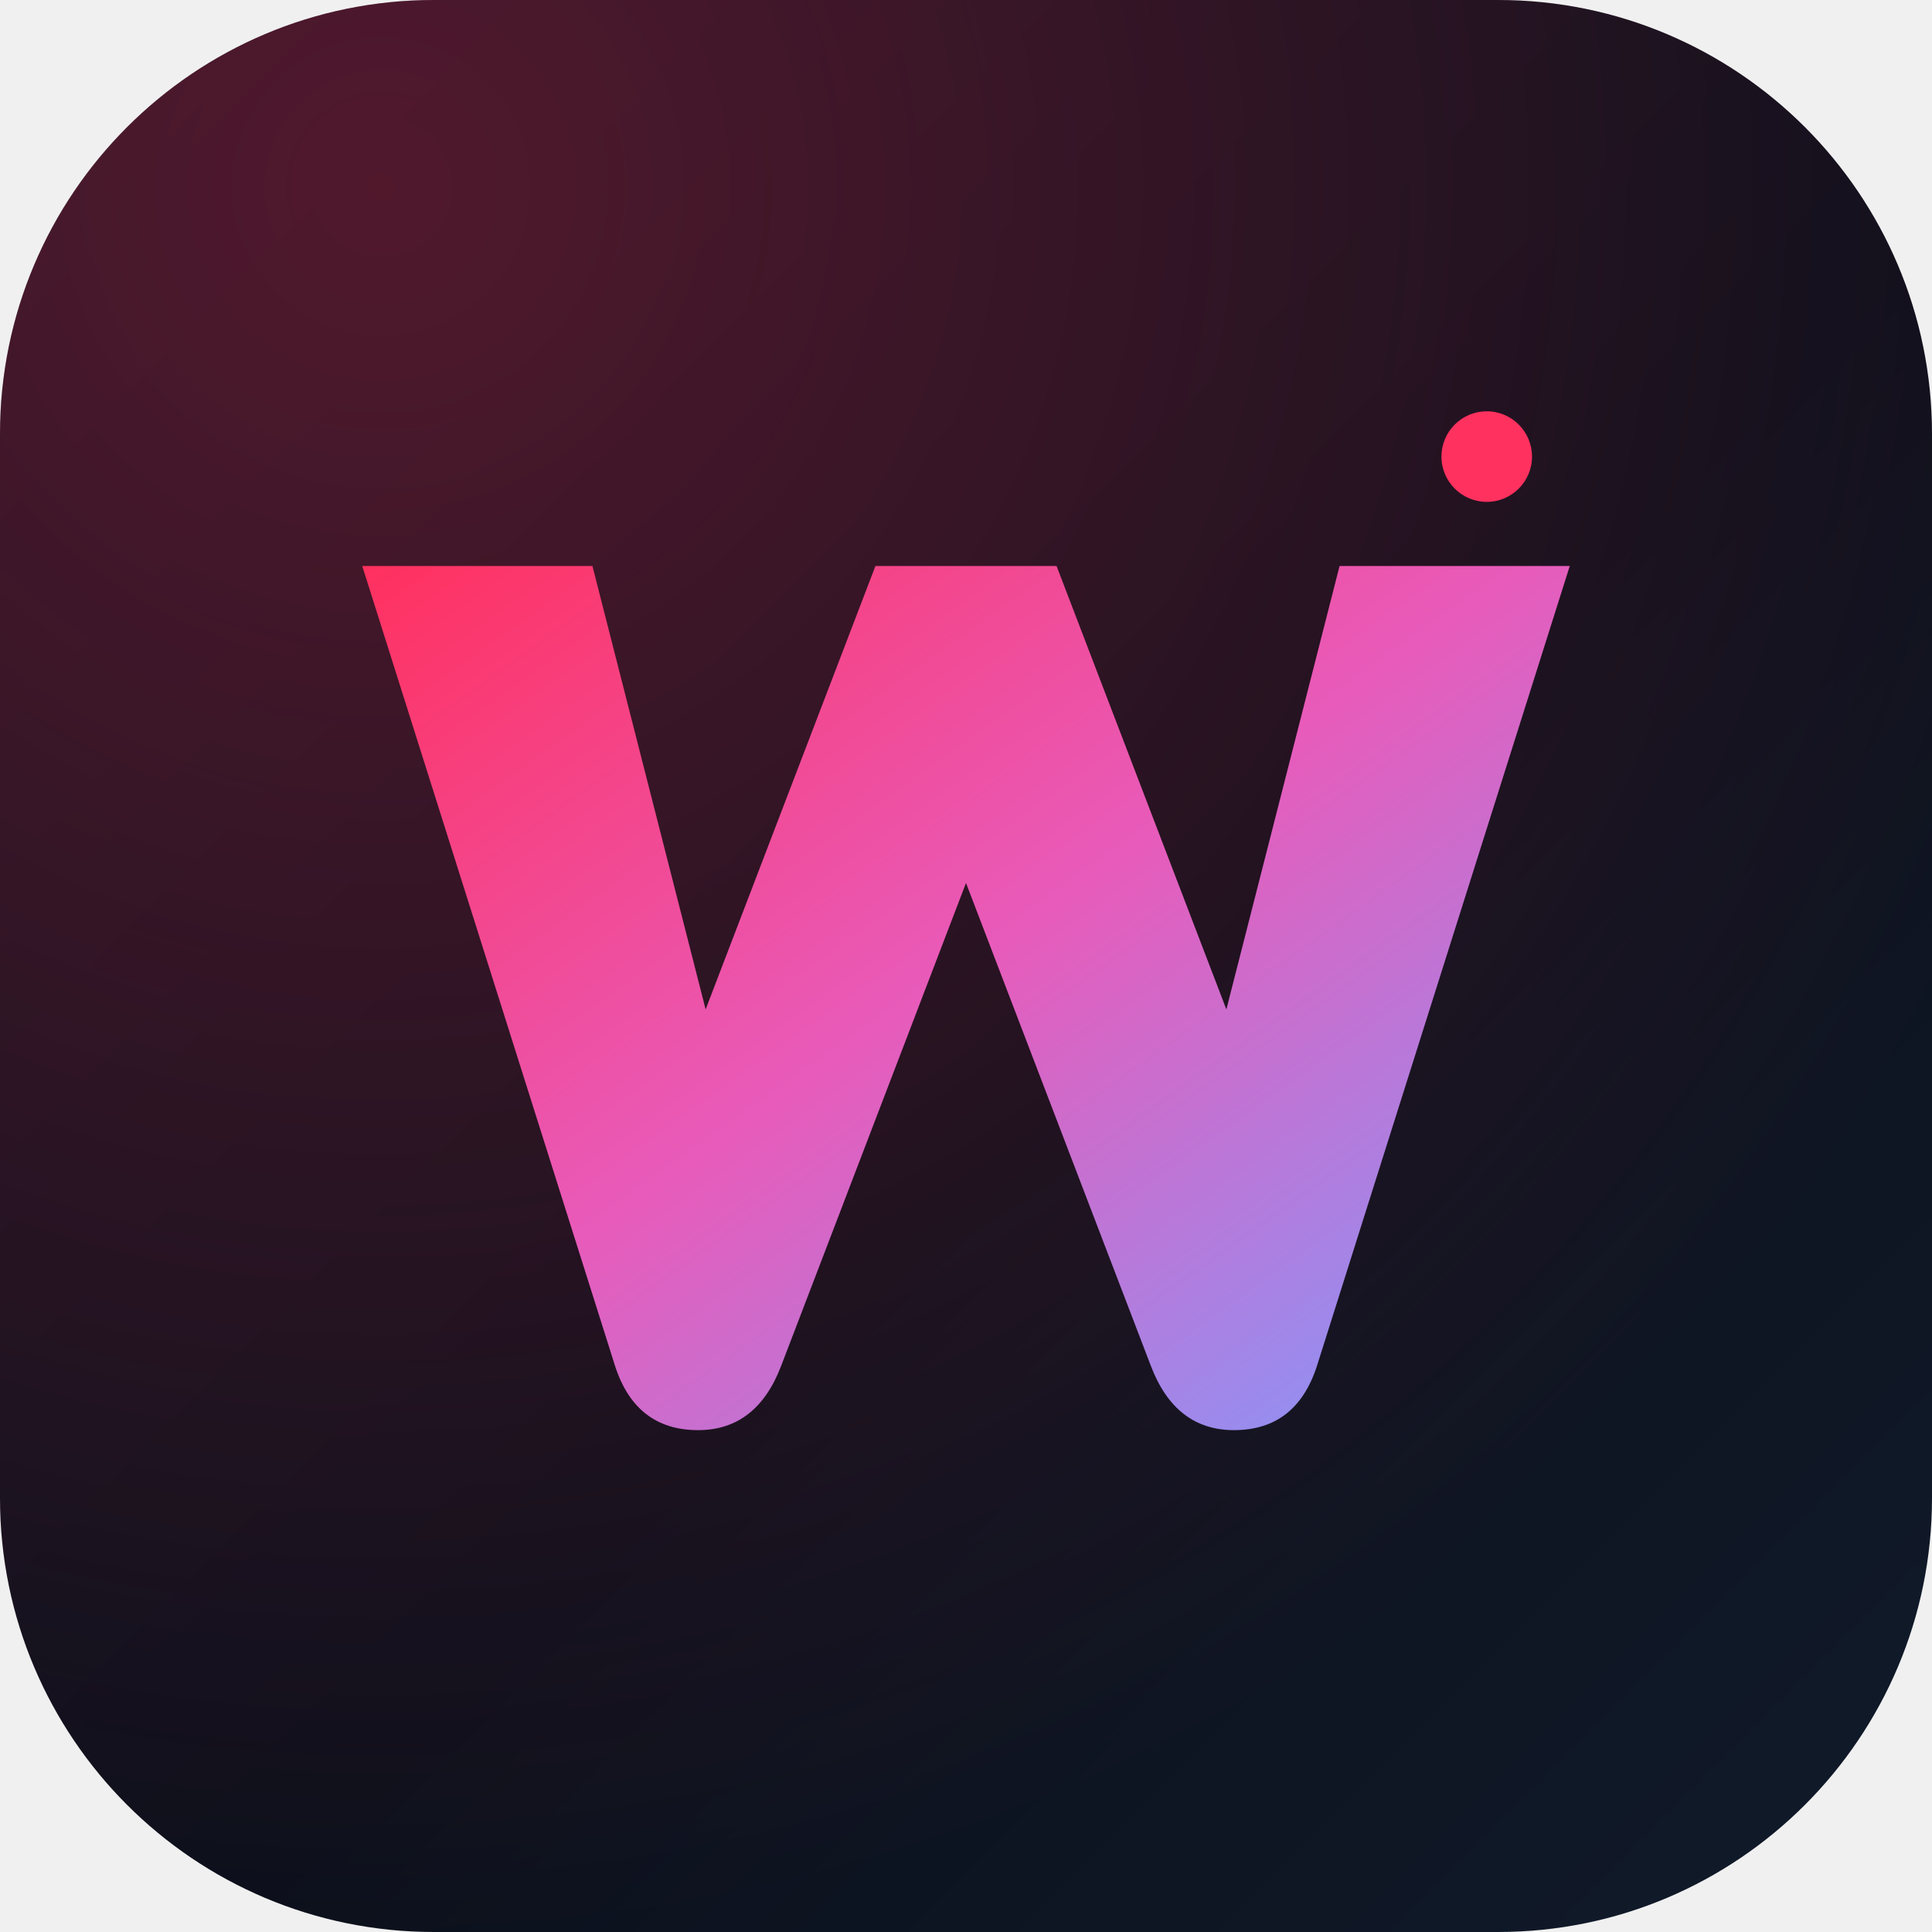
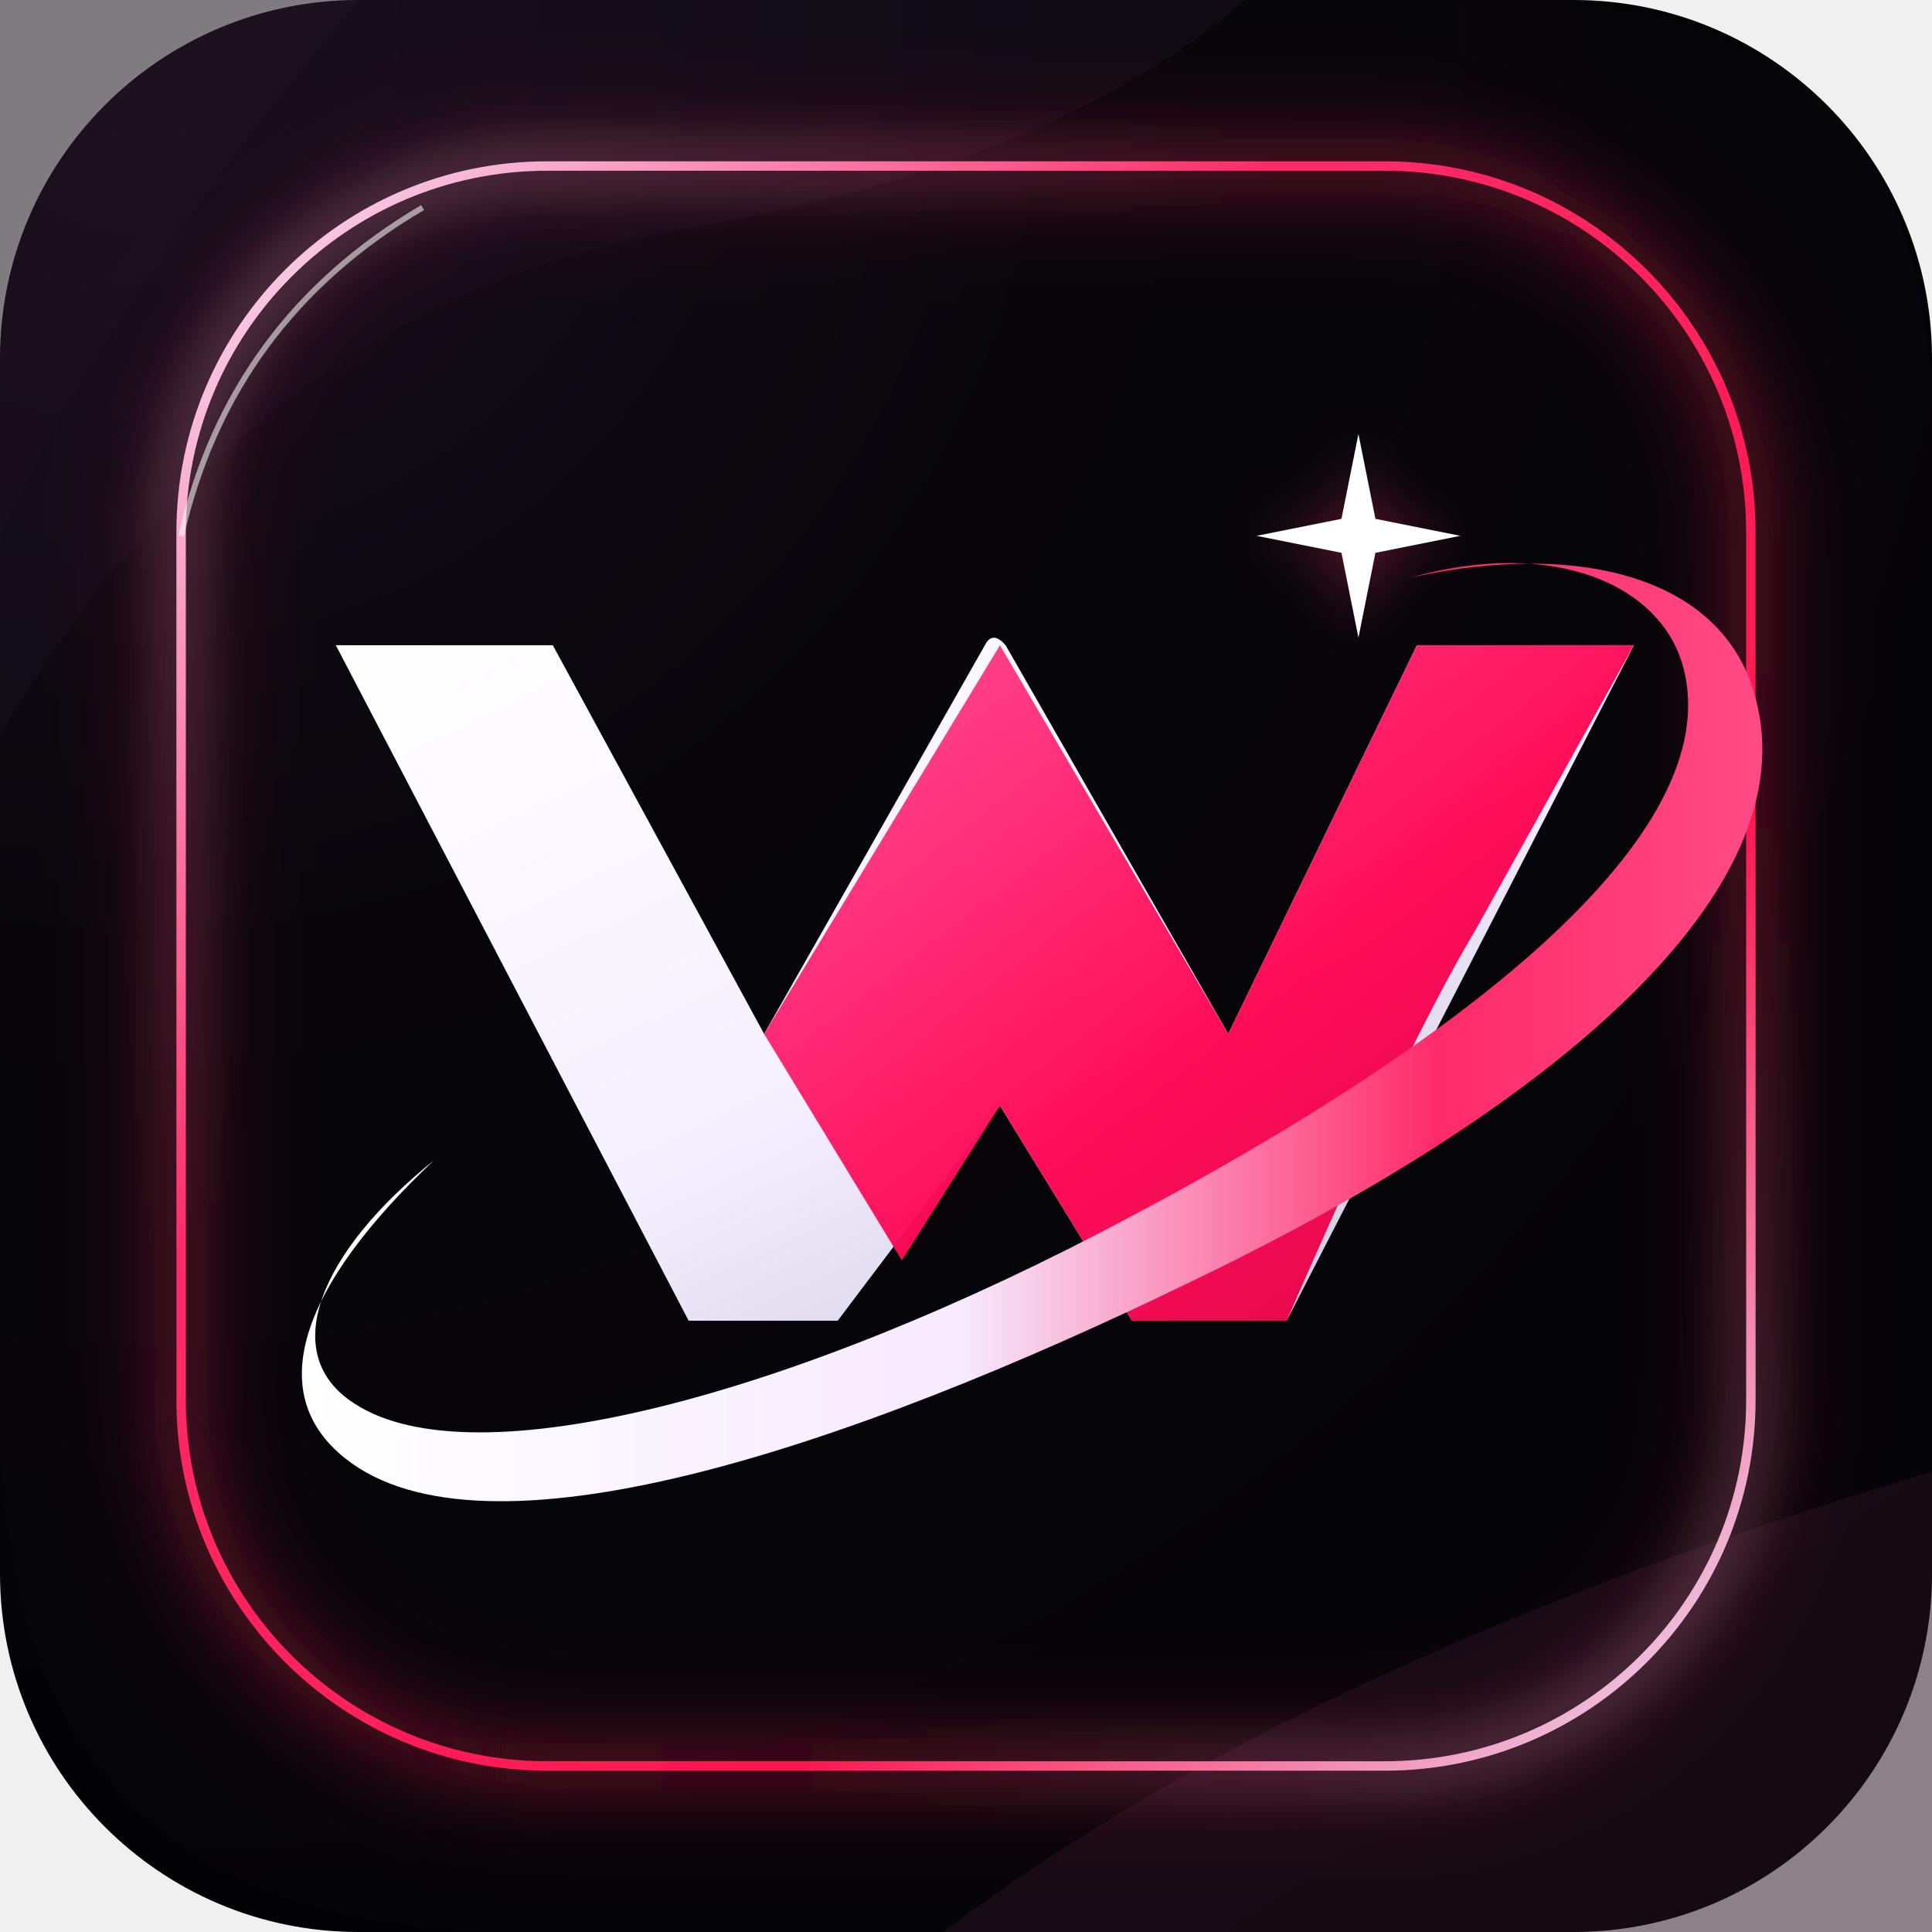
<svg xmlns="http://www.w3.org/2000/svg" width="1024" height="1024" viewBox="0 0 1024 1024">
  <defs>
-     <linearGradient id="bg" x1="0" y1="0" x2="1" y2="1">
-       <stop offset="0" stop-color="#151321" />
-       <stop offset="0.55" stop-color="#0b101b" />
-       <stop offset="1" stop-color="#111b2b" />
+     <linearGradient id="edge" x1="0" y1="0" x2="1" y2="1">
+       <stop stop-color="#f5eaff" />
+       <stop offset=".34" stop-color="#ff2c69" />
+       <stop offset=".7" stop-color="#ff174f" />
+       <stop offset="1" stop-color="#e9e7ff" />
    </linearGradient>
-     <linearGradient id="mark" x1="0" y1="0" x2="1" y2="1">
-       <stop offset="0" stop-color="#ff315f" />
-       <stop offset="0.48" stop-color="#e85bba" />
-       <stop offset="1" stop-color="#7e9cff" />
+     <linearGradient id="wleft" x1="0" y1="0" x2=".9" y2="1">
+       <stop stop-color="#fff" />
+       <stop offset=".55" stop-color="#f6efff" />
+       <stop offset="1" stop-color="#c9c4db" />
    </linearGradient>
-     <radialGradient id="glow" cx="0.2" cy="0.1" r="0.9">
-       <stop offset="0" stop-color="#f32950" stop-opacity=".28" />
-       <stop offset="1" stop-color="#f32950" stop-opacity="0" />
+     <linearGradient id="wright" x1="0" y1="0" x2="1" y2="1">
+       <stop stop-color="#ff4a94" />
+       <stop offset=".55" stop-color="#ff0754" />
+       <stop offset="1" stop-color="#d90045" />
+     </linearGradient>
+     <linearGradient id="orbit" x1="0" y1="0" x2="1" y2="0">
+       <stop stop-color="#fff" />
+       <stop offset=".45" stop-color="#f6eaff" />
+       <stop offset=".78" stop-color="#ff2a69" />
+       <stop offset="1" stop-color="#ff4a86" />
+     </linearGradient>
+     <radialGradient id="shade" cx=".08" cy=".02" r="1">
+       <stop stop-color="#251326" />
+       <stop offset=".48" stop-color="#070609" />
+       <stop offset="1" stop-color="#020204" />
    </radialGradient>
+     <filter id="glow" x="-40%" y="-40%" width="180%" height="180%">
+       <feGaussianBlur stdDeviation="15" result="b" />
+       <feMerge>
+         <feMergeNode in="b" />
+         <feMergeNode in="SourceGraphic" />
+       </feMerge>
+     </filter>
+     <filter id="soft">
+       <feGaussianBlur stdDeviation="28" />
+     </filter>
  </defs>
-   <rect width="1024" height="1024" rx="230" fill="url(#bg)" />
-   <rect width="1024" height="1024" rx="230" fill="url(#glow)" />
-   <path d="M192 300 L326 724 Q337 758 370 758 Q401 758 414 724 L512 468 L610 724 Q623 758 654 758 Q687 758 698 724 L832 300 L710 300 L650 535 L560 300 L464 300 L374 535 L314 300 Z" fill="url(#mark)" />
-   <circle cx="788" cy="242" r="24" fill="#ff315f" />
+   <rect width="1024" height="1024" rx="190" fill="url(#shade)" />
+   <path d="M190 0H800Q1024 0 1024 224V780Q830 900 650 1024H275Q0 1024 0 750V285Q65 145 190 0Z" fill="#09070d" opacity=".45" />
+   <path d="M0 390Q135 160 360 122Q560 87 660 0H0Z" fill="#17101b" opacity=".52" />
+   <path d="M500 1024Q690 880 1024 780V1024Z" fill="#25111f" opacity=".5" />
+   <rect x="95" y="88" width="834" height="848" rx="196" fill="none" stroke="#ff174f" stroke-width="22" opacity=".28" filter="url(#soft)" />
+   <rect x="96" y="88" width="832" height="848" rx="194" fill="none" stroke="url(#edge)" stroke-width="5" filter="url(#glow)" />
+   <path d="M178 342L293 342L405 548L522 342Q526 334 533 342L651 548L751 342L866 342L682 700L600 700L530 586L444 700L365 700Z" fill="url(#wleft)" />
+   <path d="M530 342L651 548L751 342L866 342L782 493Q745 555 682 700L600 700L530 586L478 668L405 548Z" fill="url(#wright)" opacity=".97" />
+   <path d="M748 306C824 285 880 310 892 353C917 444 769 555 599 645C421 740 251 785 188 744C147 718 169 664 230 615C160 681 139 738 183 773C256 831 445 770 634 678C831 583 962 467 929 365C911 308 841 286 748 306Z" fill="url(#orbit)" />
+   <path d="M716 278L720 239L728 278L769 284L728 292L720 333L712 292L671 284Z" fill="#ff2d70" opacity=".5" filter="url(#glow)" />
+   <path d="M720 230L729 275L774 284L729 293L720 338L711 293L666 284L711 275Z" fill="#fff" />
+   <path d="M96 284Q122 170 224 110" fill="none" stroke="#fff" stroke-width="3" opacity=".55" />
</svg>
